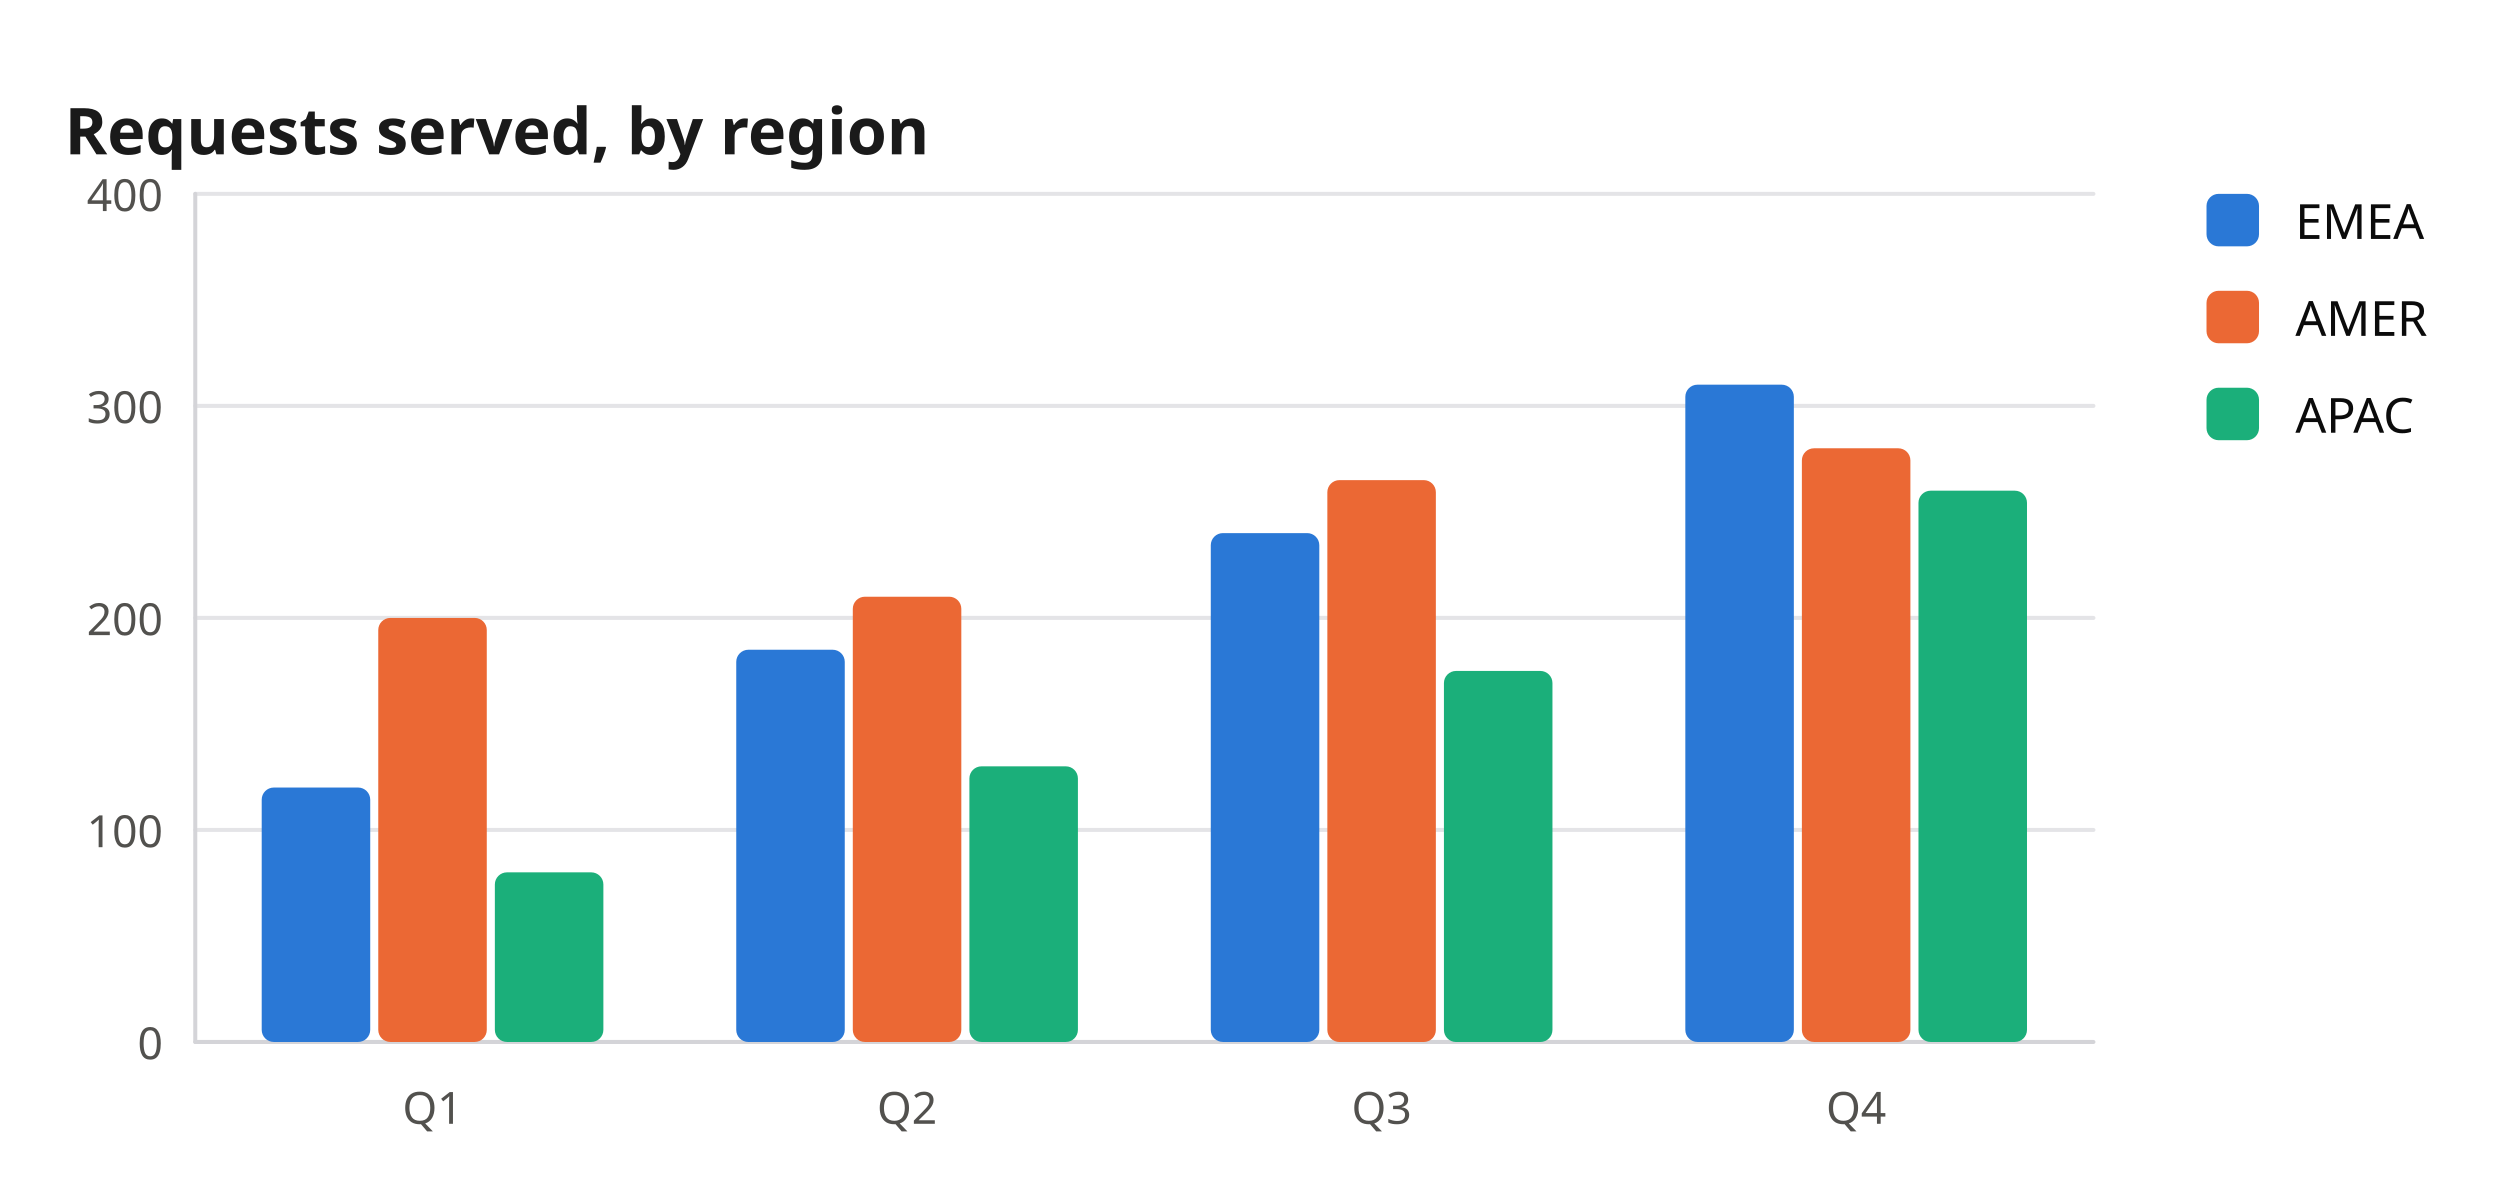
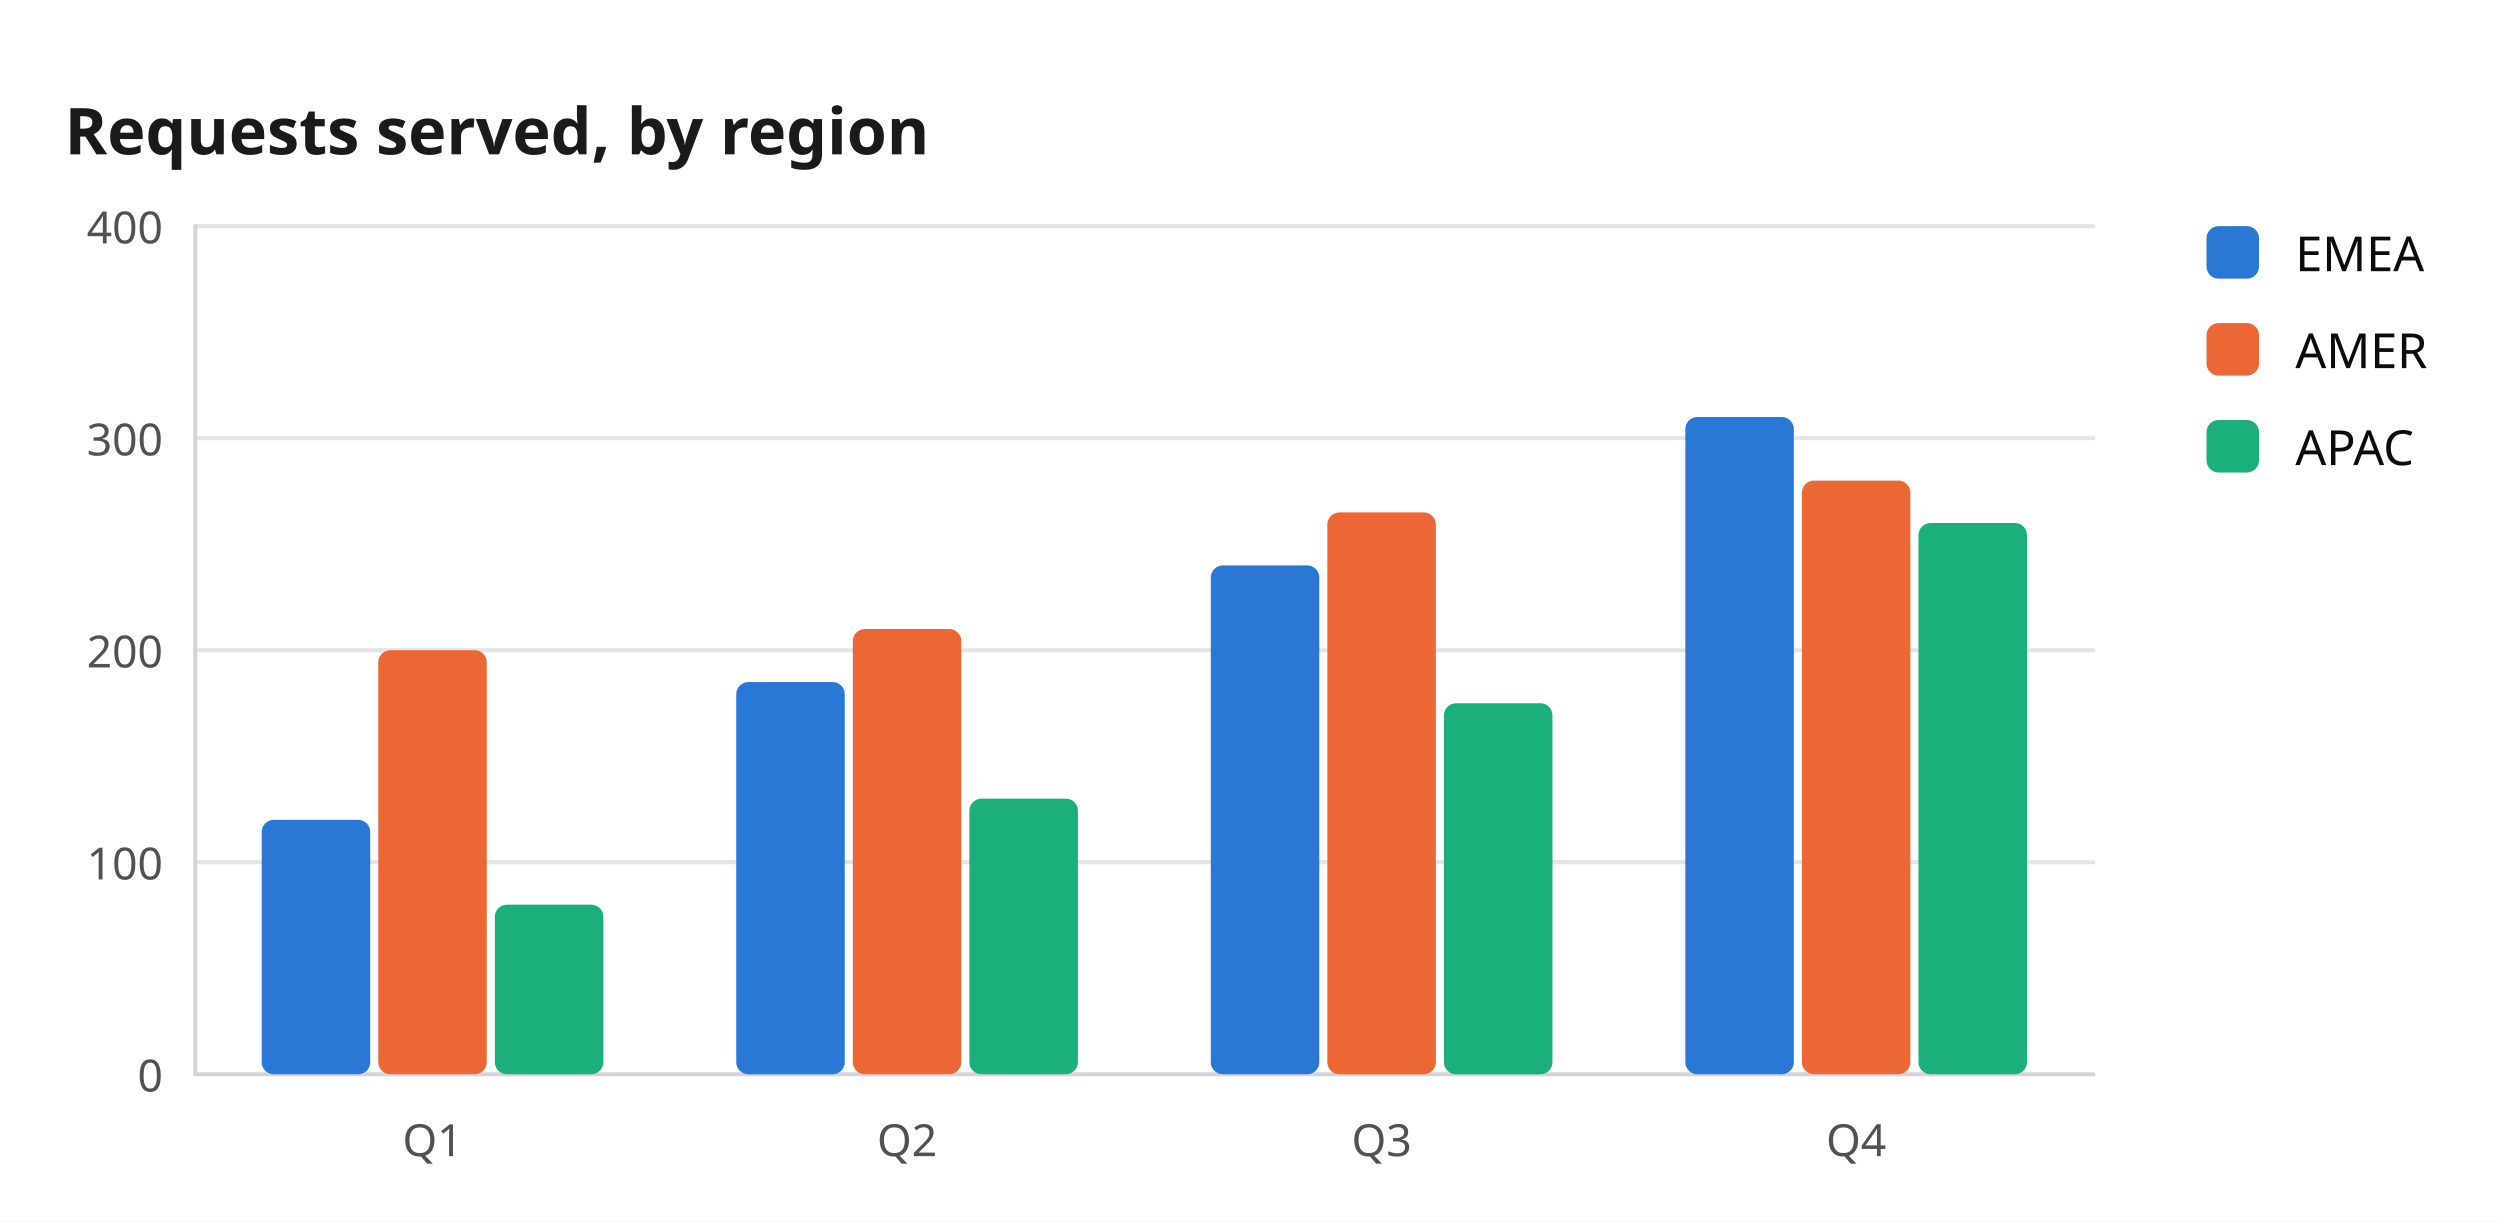
- <svg xmlns="http://www.w3.org/2000/svg" width="619.02" height="294.4" viewBox="0 0 619.02 294.4">
-   <rect x="0" y="0" width="619.02" height="294.4" fill="#ffffff" />
+ <svg xmlns="http://www.w3.org/2000/svg" width="619.02" height="302.4" viewBox="0 0 619.02 302.4" role="img" aria-label="Requests served, by region">
+   <rect x="0" y="0" width="619.02" height="302.4" fill="#ffffff" />
  <g transform="translate(16,16)">
-     <line x1="32.35" y1="242" x2="502.35" y2="242" stroke="#d4d4d8" stroke-width="1" stroke-linecap="round" />
-     <line x1="32.35" y1="189.5" x2="502.35" y2="189.5" stroke="#e4e4e7" stroke-width="1" stroke-linecap="round" />
-     <line x1="32.35" y1="137" x2="502.35" y2="137" stroke="#e4e4e7" stroke-width="1" stroke-linecap="round" />
-     <line x1="32.35" y1="84.5" x2="502.35" y2="84.5" stroke="#e4e4e7" stroke-width="1" stroke-linecap="round" />
-     <line x1="32.35" y1="32" x2="502.35" y2="32" stroke="#e4e4e7" stroke-width="1" stroke-linecap="round" />
-     <line x1="32.35" y1="32" x2="32.35" y2="242" stroke="#d4d4d8" stroke-width="1" stroke-linecap="round" />
-     <rect x="48.8" y="179" width="26.87" height="63" rx="3" fill="#2a78d6" stroke="none" stroke-width="0" />
-     <rect x="166.3" y="144.88" width="26.87" height="97.13" rx="3" fill="#2a78d6" stroke="none" stroke-width="0" />
-     <rect x="283.8" y="116" width="26.87" height="126" rx="3" fill="#2a78d6" stroke="none" stroke-width="0" />
-     <rect x="401.3" y="79.25" width="26.87" height="162.75" rx="3" fill="#2a78d6" stroke="none" stroke-width="0" />
-     <rect x="77.66" y="137" width="26.87" height="105" rx="3" fill="#eb6834" stroke="none" stroke-width="0" />
-     <rect x="195.16" y="131.75" width="26.87" height="110.25" rx="3" fill="#eb6834" stroke="none" stroke-width="0" />
-     <rect x="312.66" y="102.88" width="26.87" height="139.13" rx="3" fill="#eb6834" stroke="none" stroke-width="0" />
-     <rect x="430.16" y="95" width="26.87" height="147" rx="3" fill="#eb6834" stroke="none" stroke-width="0" />
-     <rect x="106.53" y="200" width="26.87" height="42" rx="3" fill="#1baf7a" stroke="none" stroke-width="0" />
-     <rect x="224.03" y="173.75" width="26.87" height="68.25" rx="3" fill="#1baf7a" stroke="none" stroke-width="0" />
-     <rect x="341.53" y="150.13" width="26.87" height="91.88" rx="3" fill="#1baf7a" stroke="none" stroke-width="0" />
-     <rect x="459.03" y="105.5" width="26.87" height="136.5" rx="3" fill="#1baf7a" stroke="none" stroke-width="0" />
-     <rect x="530.35" y="32" width="13" height="13" rx="3" fill="#2a78d6" stroke="none" stroke-width="0" />
-     <rect x="530.35" y="56" width="13" height="13" rx="3" fill="#eb6834" stroke="none" stroke-width="0" />
-     <rect x="530.35" y="80" width="13" height="13" rx="3" fill="#1baf7a" stroke="none" stroke-width="0" />
+     <line x1="32.35" y1="250" x2="502.35" y2="250" stroke="#d4d4d8" stroke-width="1" stroke-linecap="round" />
+     <line x1="32.35" y1="197.5" x2="502.35" y2="197.5" stroke="#e4e4e7" stroke-width="1" stroke-linecap="round" />
+     <line x1="32.35" y1="145" x2="502.35" y2="145" stroke="#e4e4e7" stroke-width="1" stroke-linecap="round" />
+     <line x1="32.35" y1="92.5" x2="502.35" y2="92.5" stroke="#e4e4e7" stroke-width="1" stroke-linecap="round" />
+     <line x1="32.35" y1="40" x2="502.35" y2="40" stroke="#e4e4e7" stroke-width="1" stroke-linecap="round" />
+     <line x1="32.35" y1="40" x2="32.35" y2="250" stroke="#d4d4d8" stroke-width="1" stroke-linecap="round" />
+     <rect x="48.8" y="187" width="26.87" height="63" rx="3" fill="#2a78d6" stroke="none" stroke-width="0" />
+     <rect x="166.3" y="152.88" width="26.87" height="97.13" rx="3" fill="#2a78d6" stroke="none" stroke-width="0" />
+     <rect x="283.8" y="124" width="26.87" height="126" rx="3" fill="#2a78d6" stroke="none" stroke-width="0" />
+     <rect x="401.3" y="87.25" width="26.87" height="162.75" rx="3" fill="#2a78d6" stroke="none" stroke-width="0" />
+     <rect x="77.66" y="145" width="26.87" height="105" rx="3" fill="#eb6834" stroke="none" stroke-width="0" />
+     <rect x="195.16" y="139.75" width="26.87" height="110.25" rx="3" fill="#eb6834" stroke="none" stroke-width="0" />
+     <rect x="312.66" y="110.88" width="26.87" height="139.13" rx="3" fill="#eb6834" stroke="none" stroke-width="0" />
+     <rect x="430.16" y="103" width="26.87" height="147" rx="3" fill="#eb6834" stroke="none" stroke-width="0" />
+     <rect x="106.53" y="208" width="26.87" height="42" rx="3" fill="#1baf7a" stroke="none" stroke-width="0" />
+     <rect x="224.03" y="181.75" width="26.87" height="68.25" rx="3" fill="#1baf7a" stroke="none" stroke-width="0" />
+     <rect x="341.53" y="158.13" width="26.87" height="91.88" rx="3" fill="#1baf7a" stroke="none" stroke-width="0" />
+     <rect x="459.03" y="113.5" width="26.87" height="136.5" rx="3" fill="#1baf7a" stroke="none" stroke-width="0" />
+     <rect x="530.35" y="40" width="13" height="13" rx="3" fill="#2a78d6" stroke="none" stroke-width="0" />
+     <rect x="530.35" y="64" width="13" height="13" rx="3" fill="#eb6834" stroke="none" stroke-width="0" />
+     <rect x="530.35" y="88" width="13" height="13" rx="3" fill="#1baf7a" stroke="none" stroke-width="0" />
    <text x="0" y="16" text-anchor="start" dominant-baseline="central" font-family="Archivo" font-size="16" font-weight="600" fill="#1a1a1a">Requests served, by region</text>
-     <text x="24.35" y="242" text-anchor="end" dominant-baseline="central" font-family="Archivo" font-size="11" font-weight="400" fill="#52514e">0</text>
-     <text x="24.35" y="189.5" text-anchor="end" dominant-baseline="central" font-family="Archivo" font-size="11" font-weight="400" fill="#52514e">100</text>
-     <text x="24.35" y="137" text-anchor="end" dominant-baseline="central" font-family="Archivo" font-size="11" font-weight="400" fill="#52514e">200</text>
-     <text x="24.35" y="84.5" text-anchor="end" dominant-baseline="central" font-family="Archivo" font-size="11" font-weight="400" fill="#52514e">300</text>
-     <text x="24.35" y="32" text-anchor="end" dominant-baseline="central" font-family="Archivo" font-size="11" font-weight="400" fill="#52514e">400</text>
-     <text x="91.1" y="258" text-anchor="middle" dominant-baseline="central" font-family="Archivo" font-size="11" font-weight="500" fill="#52514e">Q1</text>
-     <text x="208.6" y="258" text-anchor="middle" dominant-baseline="central" font-family="Archivo" font-size="11" font-weight="500" fill="#52514e">Q2</text>
-     <text x="326.1" y="258" text-anchor="middle" dominant-baseline="central" font-family="Archivo" font-size="11" font-weight="500" fill="#52514e">Q3</text>
-     <text x="443.6" y="258" text-anchor="middle" dominant-baseline="central" font-family="Archivo" font-size="11" font-weight="500" fill="#52514e">Q4</text>
-     <text x="552.35" y="38.5" text-anchor="start" dominant-baseline="central" font-family="Archivo" font-size="12" font-weight="400" fill="#0b0b0b">EMEA</text>
-     <text x="552.35" y="62.5" text-anchor="start" dominant-baseline="central" font-family="Archivo" font-size="12" font-weight="400" fill="#0b0b0b">AMER</text>
-     <text x="552.35" y="86.5" text-anchor="start" dominant-baseline="central" font-family="Archivo" font-size="12" font-weight="400" fill="#0b0b0b">APAC</text>
+     <text x="24.35" y="250" text-anchor="end" dominant-baseline="central" font-family="Archivo" font-size="11" font-weight="400" fill="#52514e">0</text>
+     <text x="24.35" y="197.5" text-anchor="end" dominant-baseline="central" font-family="Archivo" font-size="11" font-weight="400" fill="#52514e">100</text>
+     <text x="24.35" y="145" text-anchor="end" dominant-baseline="central" font-family="Archivo" font-size="11" font-weight="400" fill="#52514e">200</text>
+     <text x="24.35" y="92.5" text-anchor="end" dominant-baseline="central" font-family="Archivo" font-size="11" font-weight="400" fill="#52514e">300</text>
+     <text x="24.35" y="40" text-anchor="end" dominant-baseline="central" font-family="Archivo" font-size="11" font-weight="400" fill="#52514e">400</text>
+     <text x="91.1" y="266" text-anchor="middle" dominant-baseline="central" font-family="Archivo" font-size="11" font-weight="500" fill="#52514e">Q1</text>
+     <text x="208.6" y="266" text-anchor="middle" dominant-baseline="central" font-family="Archivo" font-size="11" font-weight="500" fill="#52514e">Q2</text>
+     <text x="326.1" y="266" text-anchor="middle" dominant-baseline="central" font-family="Archivo" font-size="11" font-weight="500" fill="#52514e">Q3</text>
+     <text x="443.6" y="266" text-anchor="middle" dominant-baseline="central" font-family="Archivo" font-size="11" font-weight="500" fill="#52514e">Q4</text>
+     <text x="552.35" y="46.5" text-anchor="start" dominant-baseline="central" font-family="Archivo" font-size="12" font-weight="400" fill="#0b0b0b">EMEA</text>
+     <text x="552.35" y="70.5" text-anchor="start" dominant-baseline="central" font-family="Archivo" font-size="12" font-weight="400" fill="#0b0b0b">AMER</text>
+     <text x="552.35" y="94.5" text-anchor="start" dominant-baseline="central" font-family="Archivo" font-size="12" font-weight="400" fill="#0b0b0b">APAC</text>
  </g>
</svg>
